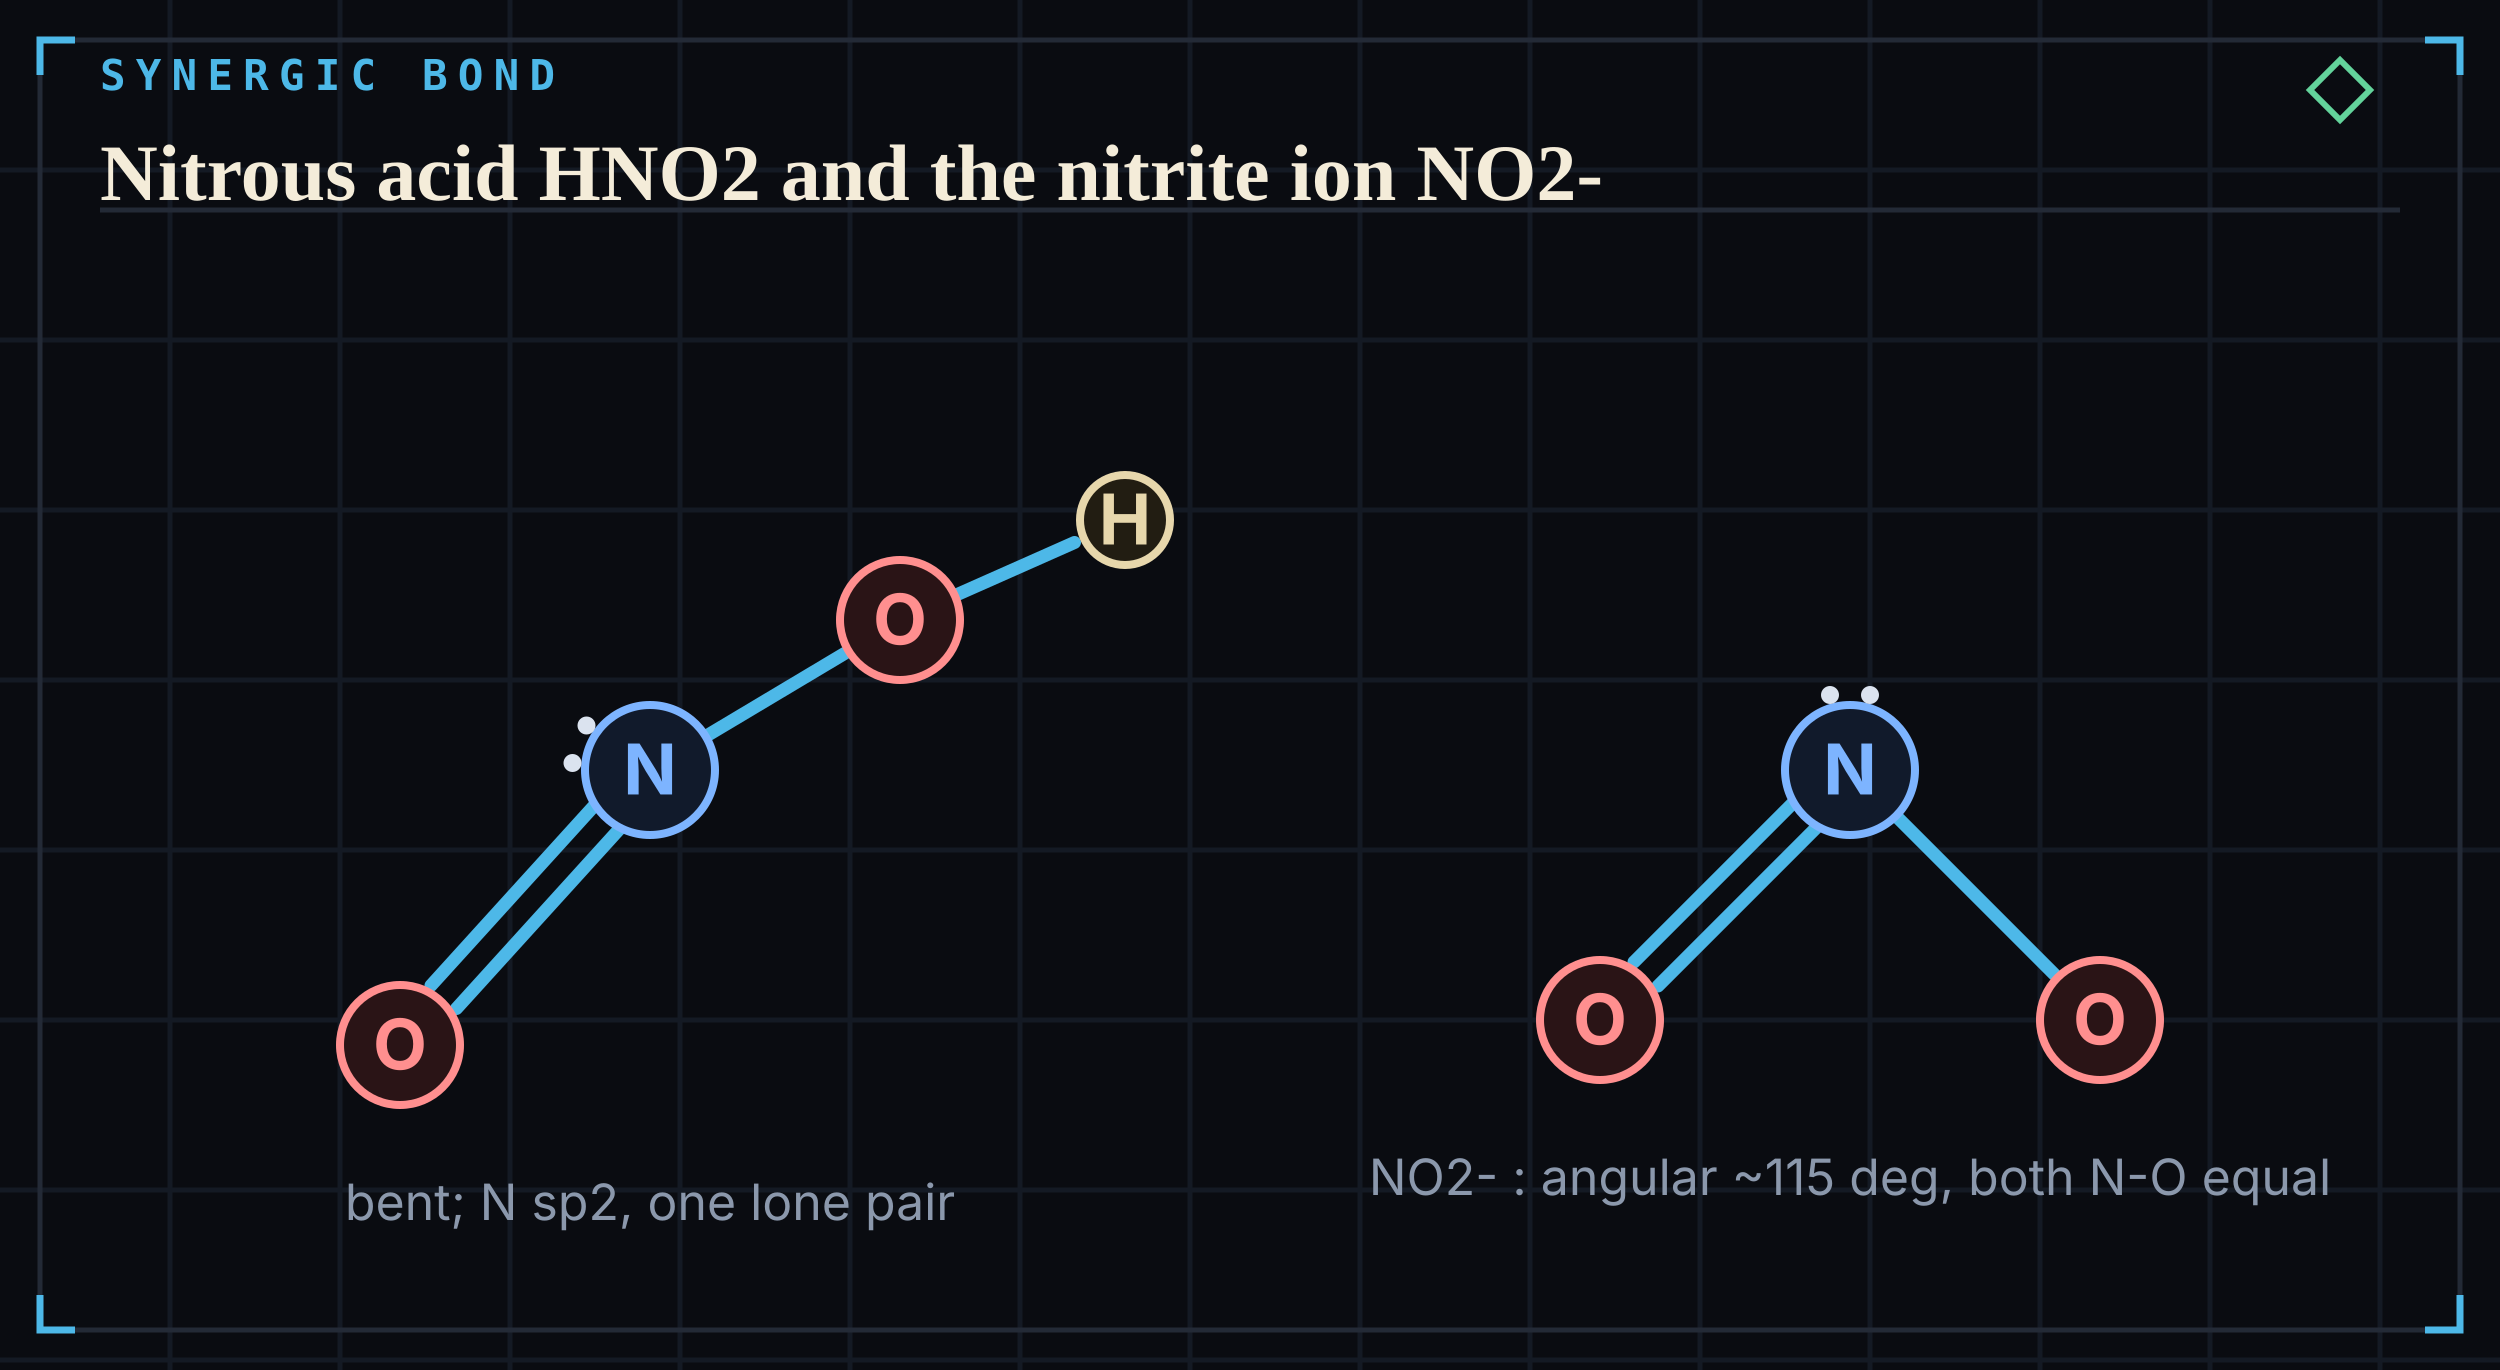
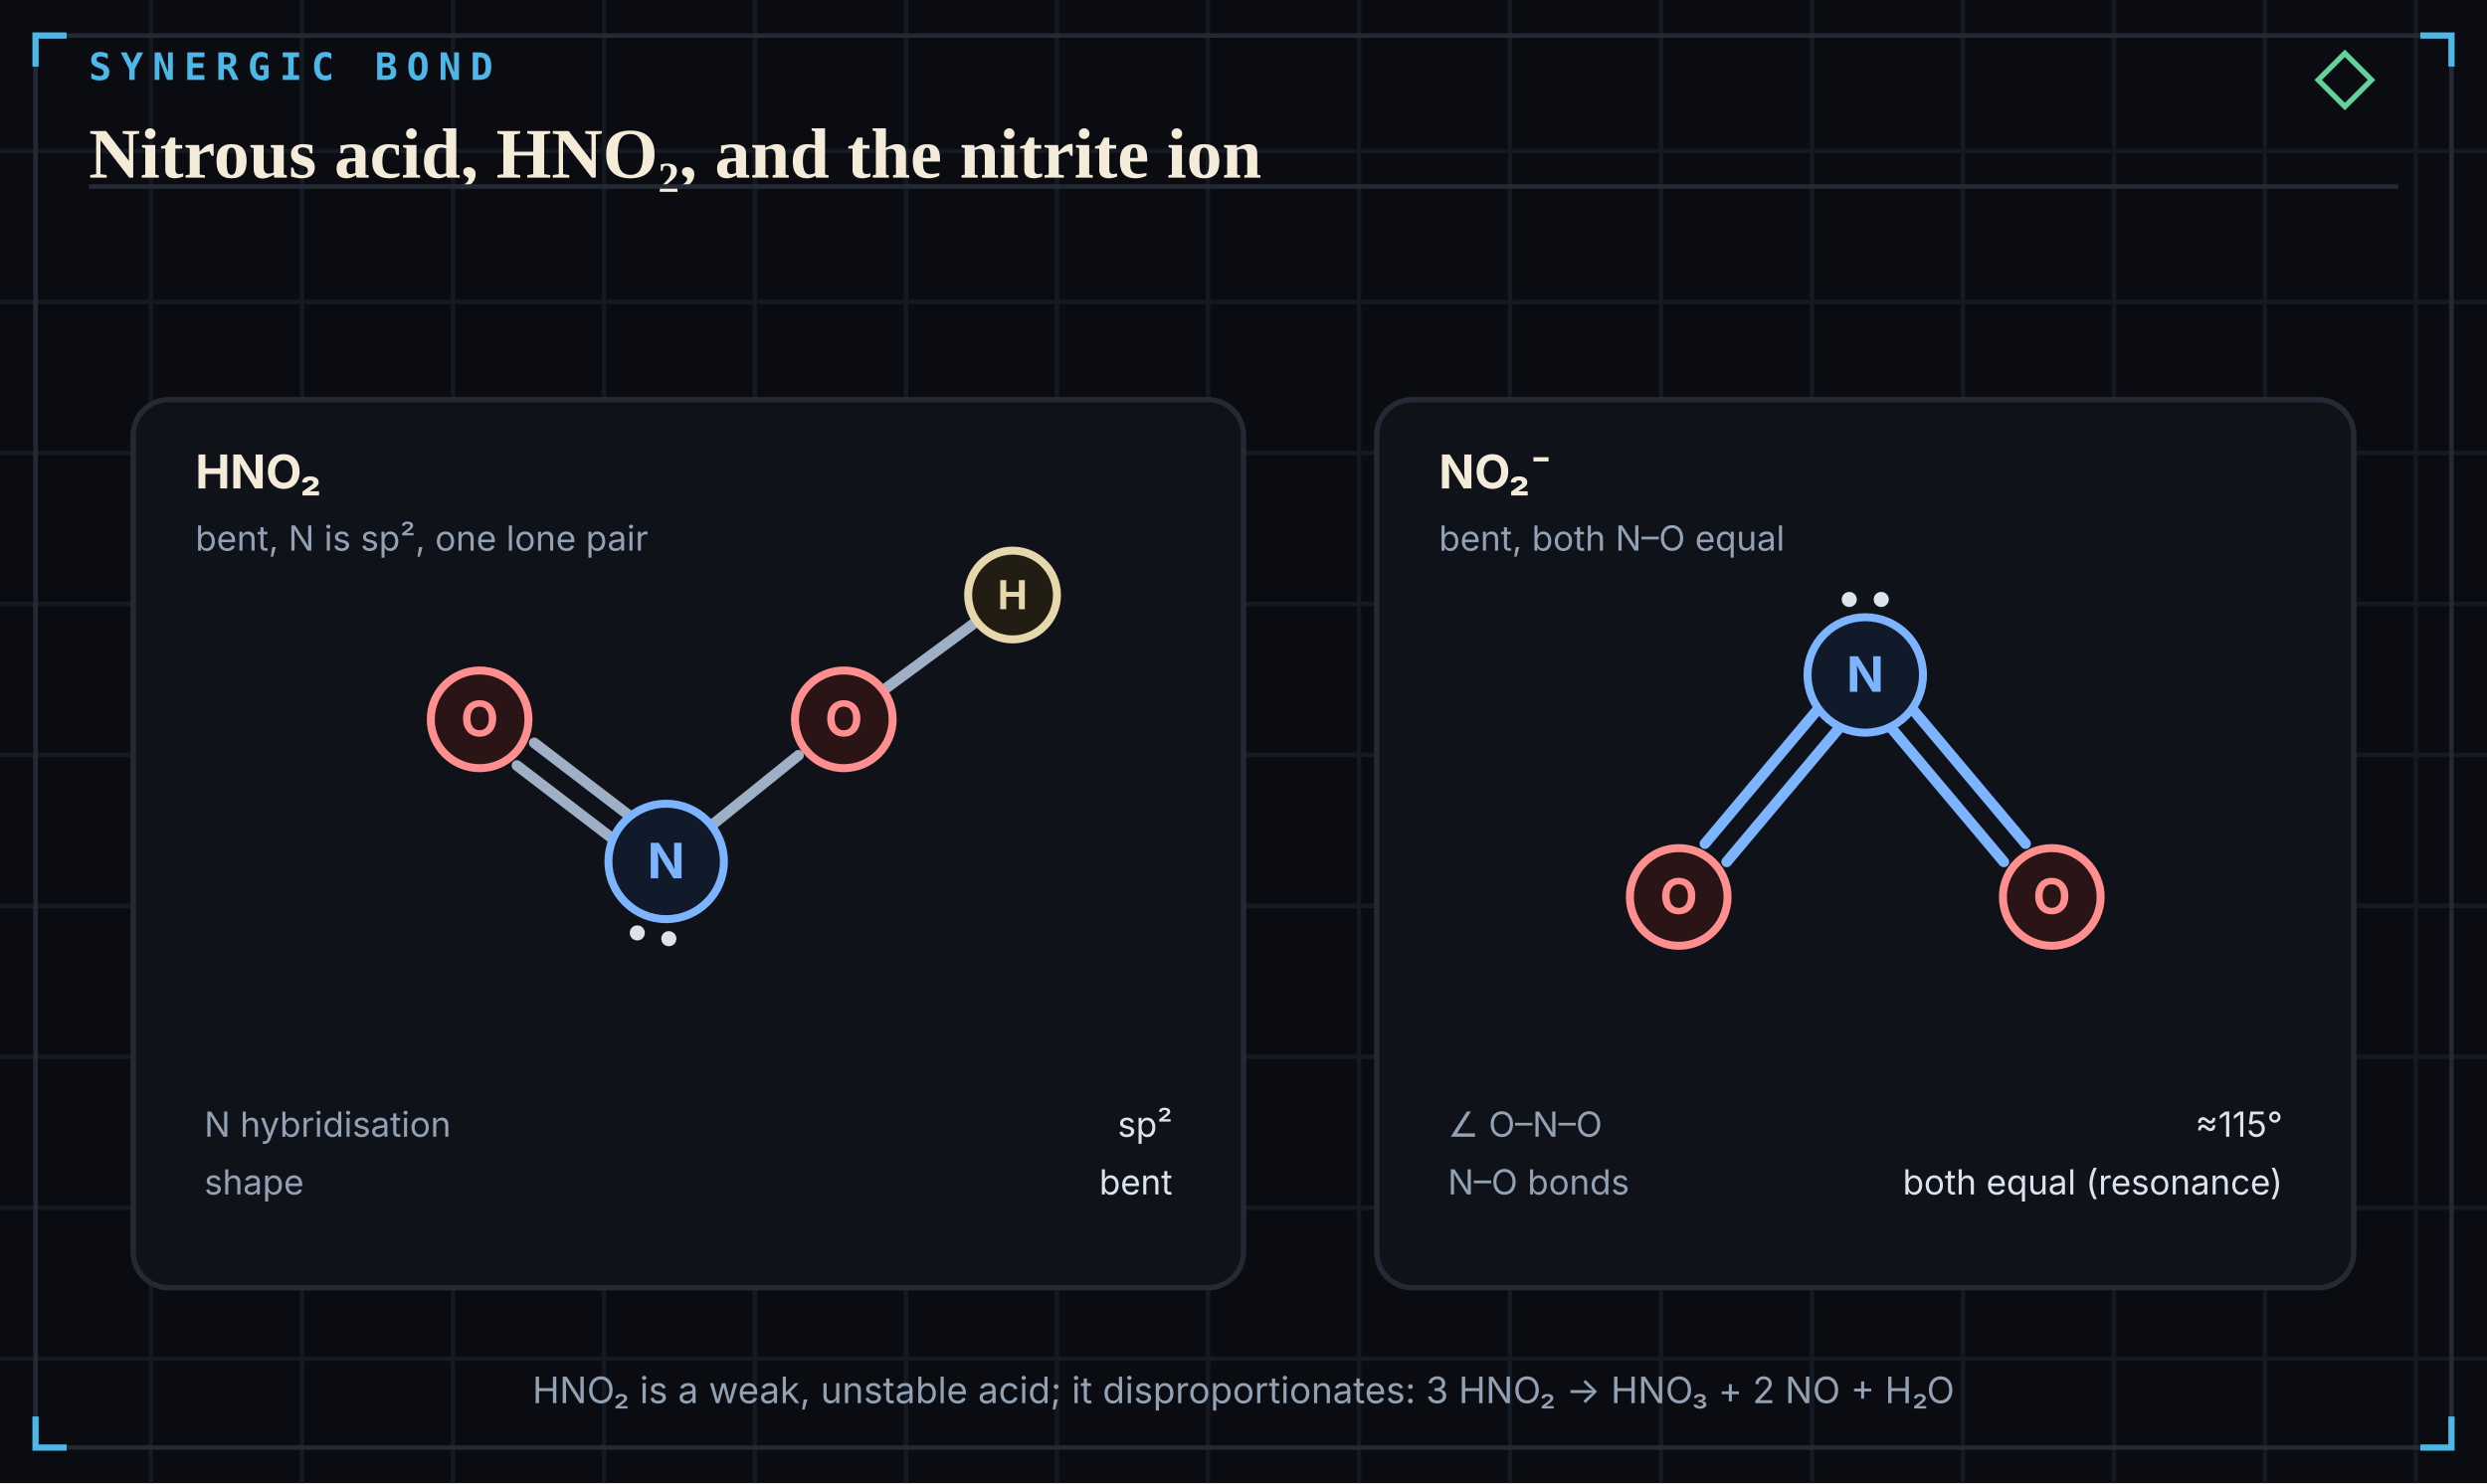
- <svg xmlns="http://www.w3.org/2000/svg" width="500" height="274" viewBox="0 0 500 274" font-family="'Inter','Helvetica Neue',Arial,'DejaVu Sans',sans-serif">
-   <rect width="500" height="274" fill="#0a0c11" />
+ <svg xmlns="http://www.w3.org/2000/svg" width="560" height="334" viewBox="0 0 560 334" font-family="'Inter','Helvetica Neue',Arial,'DejaVu Sans',sans-serif">
+   <rect width="560" height="334" fill="#0a0c11" />
  <g stroke="#141a24" stroke-width="1">
-     <line x1="34" y1="0" x2="34" y2="274" />
-     <line x1="68" y1="0" x2="68" y2="274" />
-     <line x1="102" y1="0" x2="102" y2="274" />
-     <line x1="136" y1="0" x2="136" y2="274" />
-     <line x1="170" y1="0" x2="170" y2="274" />
-     <line x1="204" y1="0" x2="204" y2="274" />
-     <line x1="238" y1="0" x2="238" y2="274" />
-     <line x1="272" y1="0" x2="272" y2="274" />
-     <line x1="306" y1="0" x2="306" y2="274" />
-     <line x1="340" y1="0" x2="340" y2="274" />
-     <line x1="374" y1="0" x2="374" y2="274" />
-     <line x1="408" y1="0" x2="408" y2="274" />
-     <line x1="442" y1="0" x2="442" y2="274" />
-     <line x1="476" y1="0" x2="476" y2="274" />
-     <line x1="0" y1="34" x2="500" y2="34" />
-     <line x1="0" y1="68" x2="500" y2="68" />
-     <line x1="0" y1="102" x2="500" y2="102" />
-     <line x1="0" y1="136" x2="500" y2="136" />
-     <line x1="0" y1="170" x2="500" y2="170" />
-     <line x1="0" y1="204" x2="500" y2="204" />
-     <line x1="0" y1="238" x2="500" y2="238" />
-     <line x1="0" y1="272" x2="500" y2="272" />
+     <line x1="34" y1="0" x2="34" y2="334" />
+     <line x1="68" y1="0" x2="68" y2="334" />
+     <line x1="102" y1="0" x2="102" y2="334" />
+     <line x1="136" y1="0" x2="136" y2="334" />
+     <line x1="170" y1="0" x2="170" y2="334" />
+     <line x1="204" y1="0" x2="204" y2="334" />
+     <line x1="238" y1="0" x2="238" y2="334" />
+     <line x1="272" y1="0" x2="272" y2="334" />
+     <line x1="306" y1="0" x2="306" y2="334" />
+     <line x1="340" y1="0" x2="340" y2="334" />
+     <line x1="374" y1="0" x2="374" y2="334" />
+     <line x1="408" y1="0" x2="408" y2="334" />
+     <line x1="442" y1="0" x2="442" y2="334" />
+     <line x1="476" y1="0" x2="476" y2="334" />
+     <line x1="510" y1="0" x2="510" y2="334" />
+     <line x1="544" y1="0" x2="544" y2="334" />
+     <line x1="0" y1="34" x2="560" y2="34" />
+     <line x1="0" y1="68" x2="560" y2="68" />
+     <line x1="0" y1="102" x2="560" y2="102" />
+     <line x1="0" y1="136" x2="560" y2="136" />
+     <line x1="0" y1="170" x2="560" y2="170" />
+     <line x1="0" y1="204" x2="560" y2="204" />
+     <line x1="0" y1="238" x2="560" y2="238" />
+     <line x1="0" y1="272" x2="560" y2="272" />
+     <line x1="0" y1="306" x2="560" y2="306" />
  </g>
-   <rect x="8" y="8" width="484" height="258" fill="none" stroke="#232a36" stroke-width="1" />
+   <rect x="8" y="8" width="544" height="318" fill="none" stroke="#232a36" stroke-width="1" />
  <path d="M 8 15 L 8 8 L 15 8" stroke="#4db8e8" stroke-width="1.4" fill="none" />
-   <path d="M 492 15 L 492 8 L 485 8" stroke="#4db8e8" stroke-width="1.4" fill="none" />
-   <path d="M 8 259 L 8 266 L 15 266" stroke="#4db8e8" stroke-width="1.4" fill="none" />
-   <path d="M 492 259 L 492 266 L 485 266" stroke="#4db8e8" stroke-width="1.4" fill="none" />
+   <path d="M 552 15 L 552 8 L 545 8" stroke="#4db8e8" stroke-width="1.4" fill="none" />
+   <path d="M 8 319 L 8 326 L 15 326" stroke="#4db8e8" stroke-width="1.4" fill="none" />
+   <path d="M 552 319 L 552 326 L 545 326" stroke="#4db8e8" stroke-width="1.4" fill="none" />
  <text x="20" y="18" font-size="8.5" font-weight="bold" fill="#4db8e8" text-anchor="start" font-family="'SF Mono','DejaVu Sans Mono',ui-monospace,Menlo,monospace" letter-spacing="0.24em">SYNERGIC BOND</text>
-   <path d="M 468 12 l 6 6 l -6 6 l -6 -6 z" fill="none" stroke="#63d39b" stroke-width="1.2" />
-   <text x="20" y="40" font-size="16" font-weight="bold" fill="#f4ecd9" text-anchor="start" font-family="'Georgia','Times New Roman',serif">Nitrous acid HNO2  and the nitrite ion NO2-</text>
-   <line x1="20" y1="42" x2="480" y2="42" stroke="#232a36" stroke-width="1" />
+   <path d="M 528 12 l 6 6 l -6 6 l -6 -6 z" fill="none" stroke="#63d39b" stroke-width="1.2" />
+   <text x="20" y="40" font-size="16" font-weight="bold" fill="#f4ecd9" text-anchor="start" font-family="'Georgia','Times New Roman',serif">Nitrous acid, HNO₂, and the nitrite ion</text>
+   <line x1="20" y1="42" x2="540" y2="42" stroke="#232a36" stroke-width="1" />
  <g transform="translate(0,34)">
-     <line x1="123.8" y1="131.9" x2="91.3" y2="167.7" stroke="#4db8e8" stroke-width="2.6" stroke-linecap="round" />
-     <line x1="118.7" y1="127.3" x2="86.2" y2="163.1" stroke="#4db8e8" stroke-width="2.6" stroke-linecap="round" />
-     <line x1="141.1" y1="113.3" x2="168.9" y2="96.7" stroke="#4db8e8" stroke-width="2.6" stroke-linecap="round" />
-     <line x1="190.1" y1="85.5" x2="214.9" y2="74.5" stroke="#4db8e8" stroke-width="2.6" stroke-linecap="round" />
-     <circle cx="130.0" cy="120.0" r="13" fill="#111a2b" stroke="#7db4ff" stroke-width="1.6" />
-     <text x="130.0" y="124.9" font-size="14" font-weight="bold" fill="#7db4ff" text-anchor="middle">N</text>
-     <circle cx="80.0" cy="175.0" r="12" fill="#2a1416" stroke="#ff8f8f" stroke-width="1.6" />
-     <text x="80.0" y="179.9" font-size="14" font-weight="bold" fill="#ff8f8f" text-anchor="middle">O</text>
-     <circle cx="180.0" cy="90.0" r="12" fill="#2a1416" stroke="#ff8f8f" stroke-width="1.6" />
-     <text x="180.0" y="94.9" font-size="14" font-weight="bold" fill="#ff8f8f" text-anchor="middle">O</text>
-     <circle cx="225.0" cy="70.0" r="9" fill="#221d12" stroke="#e7d7ac" stroke-width="1.6" />
-     <text x="225.0" y="74.9" font-size="14" font-weight="bold" fill="#e7d7ac" text-anchor="middle">H</text>
-     <circle cx="114.5" cy="118.6" r="1.8" fill="#dbe3ef" />
-     <circle cx="117.3" cy="111.1" r="1.8" fill="#dbe3ef" />
-     <text x="130.0" y="210.0" font-size="10" font-weight="normal" fill="#8b98ac" text-anchor="middle">bent; N sp2, one lone pair</text>
-     <line x1="363.2" y1="131.6" x2="331.6" y2="163.2" stroke="#4db8e8" stroke-width="2.6" stroke-linecap="round" />
-     <line x1="358.4" y1="126.8" x2="326.8" y2="158.4" stroke="#4db8e8" stroke-width="2.6" stroke-linecap="round" />
-     <circle cx="320.0" cy="170.0" r="12" fill="#2a1416" stroke="#ff8f8f" stroke-width="1.6" />
-     <text x="320.0" y="174.9" font-size="14" font-weight="bold" fill="#ff8f8f" text-anchor="middle">O</text>
-     <line x1="379.2" y1="129.2" x2="410.8" y2="160.8" stroke="#4db8e8" stroke-width="2.6" stroke-linecap="round" />
-     <circle cx="420.0" cy="170.0" r="12" fill="#2a1416" stroke="#ff8f8f" stroke-width="1.6" />
-     <text x="420.0" y="174.9" font-size="14" font-weight="bold" fill="#ff8f8f" text-anchor="middle">O</text>
-     <circle cx="370.0" cy="120.0" r="13" fill="#111a2b" stroke="#7db4ff" stroke-width="1.6" />
-     <text x="370.0" y="124.9" font-size="14" font-weight="bold" fill="#7db4ff" text-anchor="middle">N</text>
-     <circle cx="366.0" cy="105.0" r="1.8" fill="#dbe3ef" />
-     <circle cx="374.0" cy="105.0" r="1.8" fill="#dbe3ef" />
-     <text x="370.0" y="205.0" font-size="10" font-weight="normal" fill="#8b98ac" text-anchor="middle">NO2- : angular ~115 deg, both N-O equal</text>
+     <rect x="30" y="56" width="250" height="200" rx="8" fill="#0f1219" stroke="#232a36" stroke-width="1.2" />
+     <text x="44" y="76" font-size="10.5" font-weight="bold" fill="#f4ecd9">HNO₂</text>
+     <text x="44" y="90" font-size="7.8" fill="#93a1b5">bent, N is sp², one lone pair</text>
+     <line x1="137.7" y1="154.7" x2="116.4" y2="138.4" stroke="#9fb0c6" stroke-width="2.4" stroke-linecap="round" />
+     <line x1="141.6" y1="149.6" x2="120.3" y2="133.3" stroke="#9fb0c6" stroke-width="2.4" stroke-linecap="round" />
+     <line x1="160.2" y1="151.9" x2="179.8" y2="136.1" stroke="#9fb0c6" stroke-width="2.4" stroke-linecap="round" />
+     <line x1="197.2" y1="122.7" x2="220.8" y2="105.3" stroke="#9fb0c6" stroke-width="2.4" stroke-linecap="round" />
+     <circle cx="108.0" cy="128.0" r="11" fill="#2a1416" stroke="#ff8f8f" stroke-width="1.8" />
+     <text x="108.0" y="131.8" font-size="11" font-weight="bold" fill="#ff8f8f" text-anchor="middle">O</text>
+     <circle cx="190.0" cy="128.0" r="11" fill="#2a1416" stroke="#ff8f8f" stroke-width="1.8" />
+     <text x="190.0" y="131.8" font-size="11" font-weight="bold" fill="#ff8f8f" text-anchor="middle">O</text>
+     <circle cx="228.0" cy="100.0" r="10" fill="#221d12" stroke="#e7d7ac" stroke-width="1.8" />
+     <text x="228.0" y="103.2" font-size="9" font-weight="bold" fill="#e7d7ac" text-anchor="middle">H</text>
+     <circle cx="150.0" cy="160.0" r="13" fill="#111a2b" stroke="#7db4ff" stroke-width="1.8" />
+     <text x="150.0" y="163.8" font-size="11" font-weight="bold" fill="#7db4ff" text-anchor="middle">N</text>
+     <circle cx="150.6" cy="177.4" r="1.7" fill="#dbe3ef" />
+     <circle cx="143.5" cy="176.1" r="1.7" fill="#dbe3ef" />
+     <text x="46" y="222" font-size="7.8" fill="#93a1b5">N hybridisation</text>
+     <text x="264" y="222" font-size="7.8" fill="#dbe3ef" text-anchor="end">sp²</text>
+     <text x="46" y="235" font-size="7.8" fill="#93a1b5">shape</text>
+     <text x="264" y="235" font-size="7.8" fill="#dbe3ef" text-anchor="end">bent</text>
+     <rect x="310" y="56" width="220" height="200" rx="8" fill="#0f1219" stroke="#232a36" stroke-width="1.2" />
+     <text x="324" y="76" font-size="10.5" font-weight="bold" fill="#f4ecd9">NO₂⁻</text>
+     <text x="324" y="90" font-size="7.8" fill="#93a1b5">bent, both N–O equal</text>
+     <line x1="414.1" y1="130.0" x2="388.8" y2="160.1" stroke="#7db4ff" stroke-width="2.4" stroke-linecap="round" />
+     <line x1="409.2" y1="125.9" x2="383.9" y2="156.0" stroke="#7db4ff" stroke-width="2.4" stroke-linecap="round" />
+     <line x1="430.8" y1="125.9" x2="456.1" y2="156.0" stroke="#7db4ff" stroke-width="2.4" stroke-linecap="round" />
+     <line x1="425.9" y1="130.0" x2="451.2" y2="160.1" stroke="#7db4ff" stroke-width="2.4" stroke-linecap="round" />
+     <circle cx="378.0" cy="168.0" r="11" fill="#2a1416" stroke="#ff8f8f" stroke-width="1.8" />
+     <text x="378.0" y="171.8" font-size="11" font-weight="bold" fill="#ff8f8f" text-anchor="middle">O</text>
+     <circle cx="462.0" cy="168.0" r="11" fill="#2a1416" stroke="#ff8f8f" stroke-width="1.8" />
+     <text x="462.0" y="171.8" font-size="11" font-weight="bold" fill="#ff8f8f" text-anchor="middle">O</text>
+     <circle cx="420.0" cy="118.0" r="13" fill="#111a2b" stroke="#7db4ff" stroke-width="1.8" />
+     <text x="420.0" y="121.8" font-size="11" font-weight="bold" fill="#7db4ff" text-anchor="middle">N</text>
+     <circle cx="416.4" cy="101.0" r="1.7" fill="#dbe3ef" />
+     <circle cx="423.6" cy="101.0" r="1.7" fill="#dbe3ef" />
+     <text x="326" y="222" font-size="7.8" fill="#93a1b5">∠ O–N–O</text>
+     <text x="514" y="222" font-size="7.8" fill="#dbe3ef" text-anchor="end">≈115°</text>
+     <text x="326" y="235" font-size="7.8" fill="#93a1b5">N–O bonds</text>
+     <text x="514" y="235" font-size="7.8" fill="#dbe3ef" text-anchor="end">both equal (resonance)</text>
+     <text x="280.0" y="282.0" font-size="8.2" font-weight="normal" fill="#93a1b5" text-anchor="middle">HNO₂ is a weak, unstable acid; it disproportionates:  3 HNO₂ → HNO₃ + 2 NO + H₂O</text>
  </g>
</svg>
